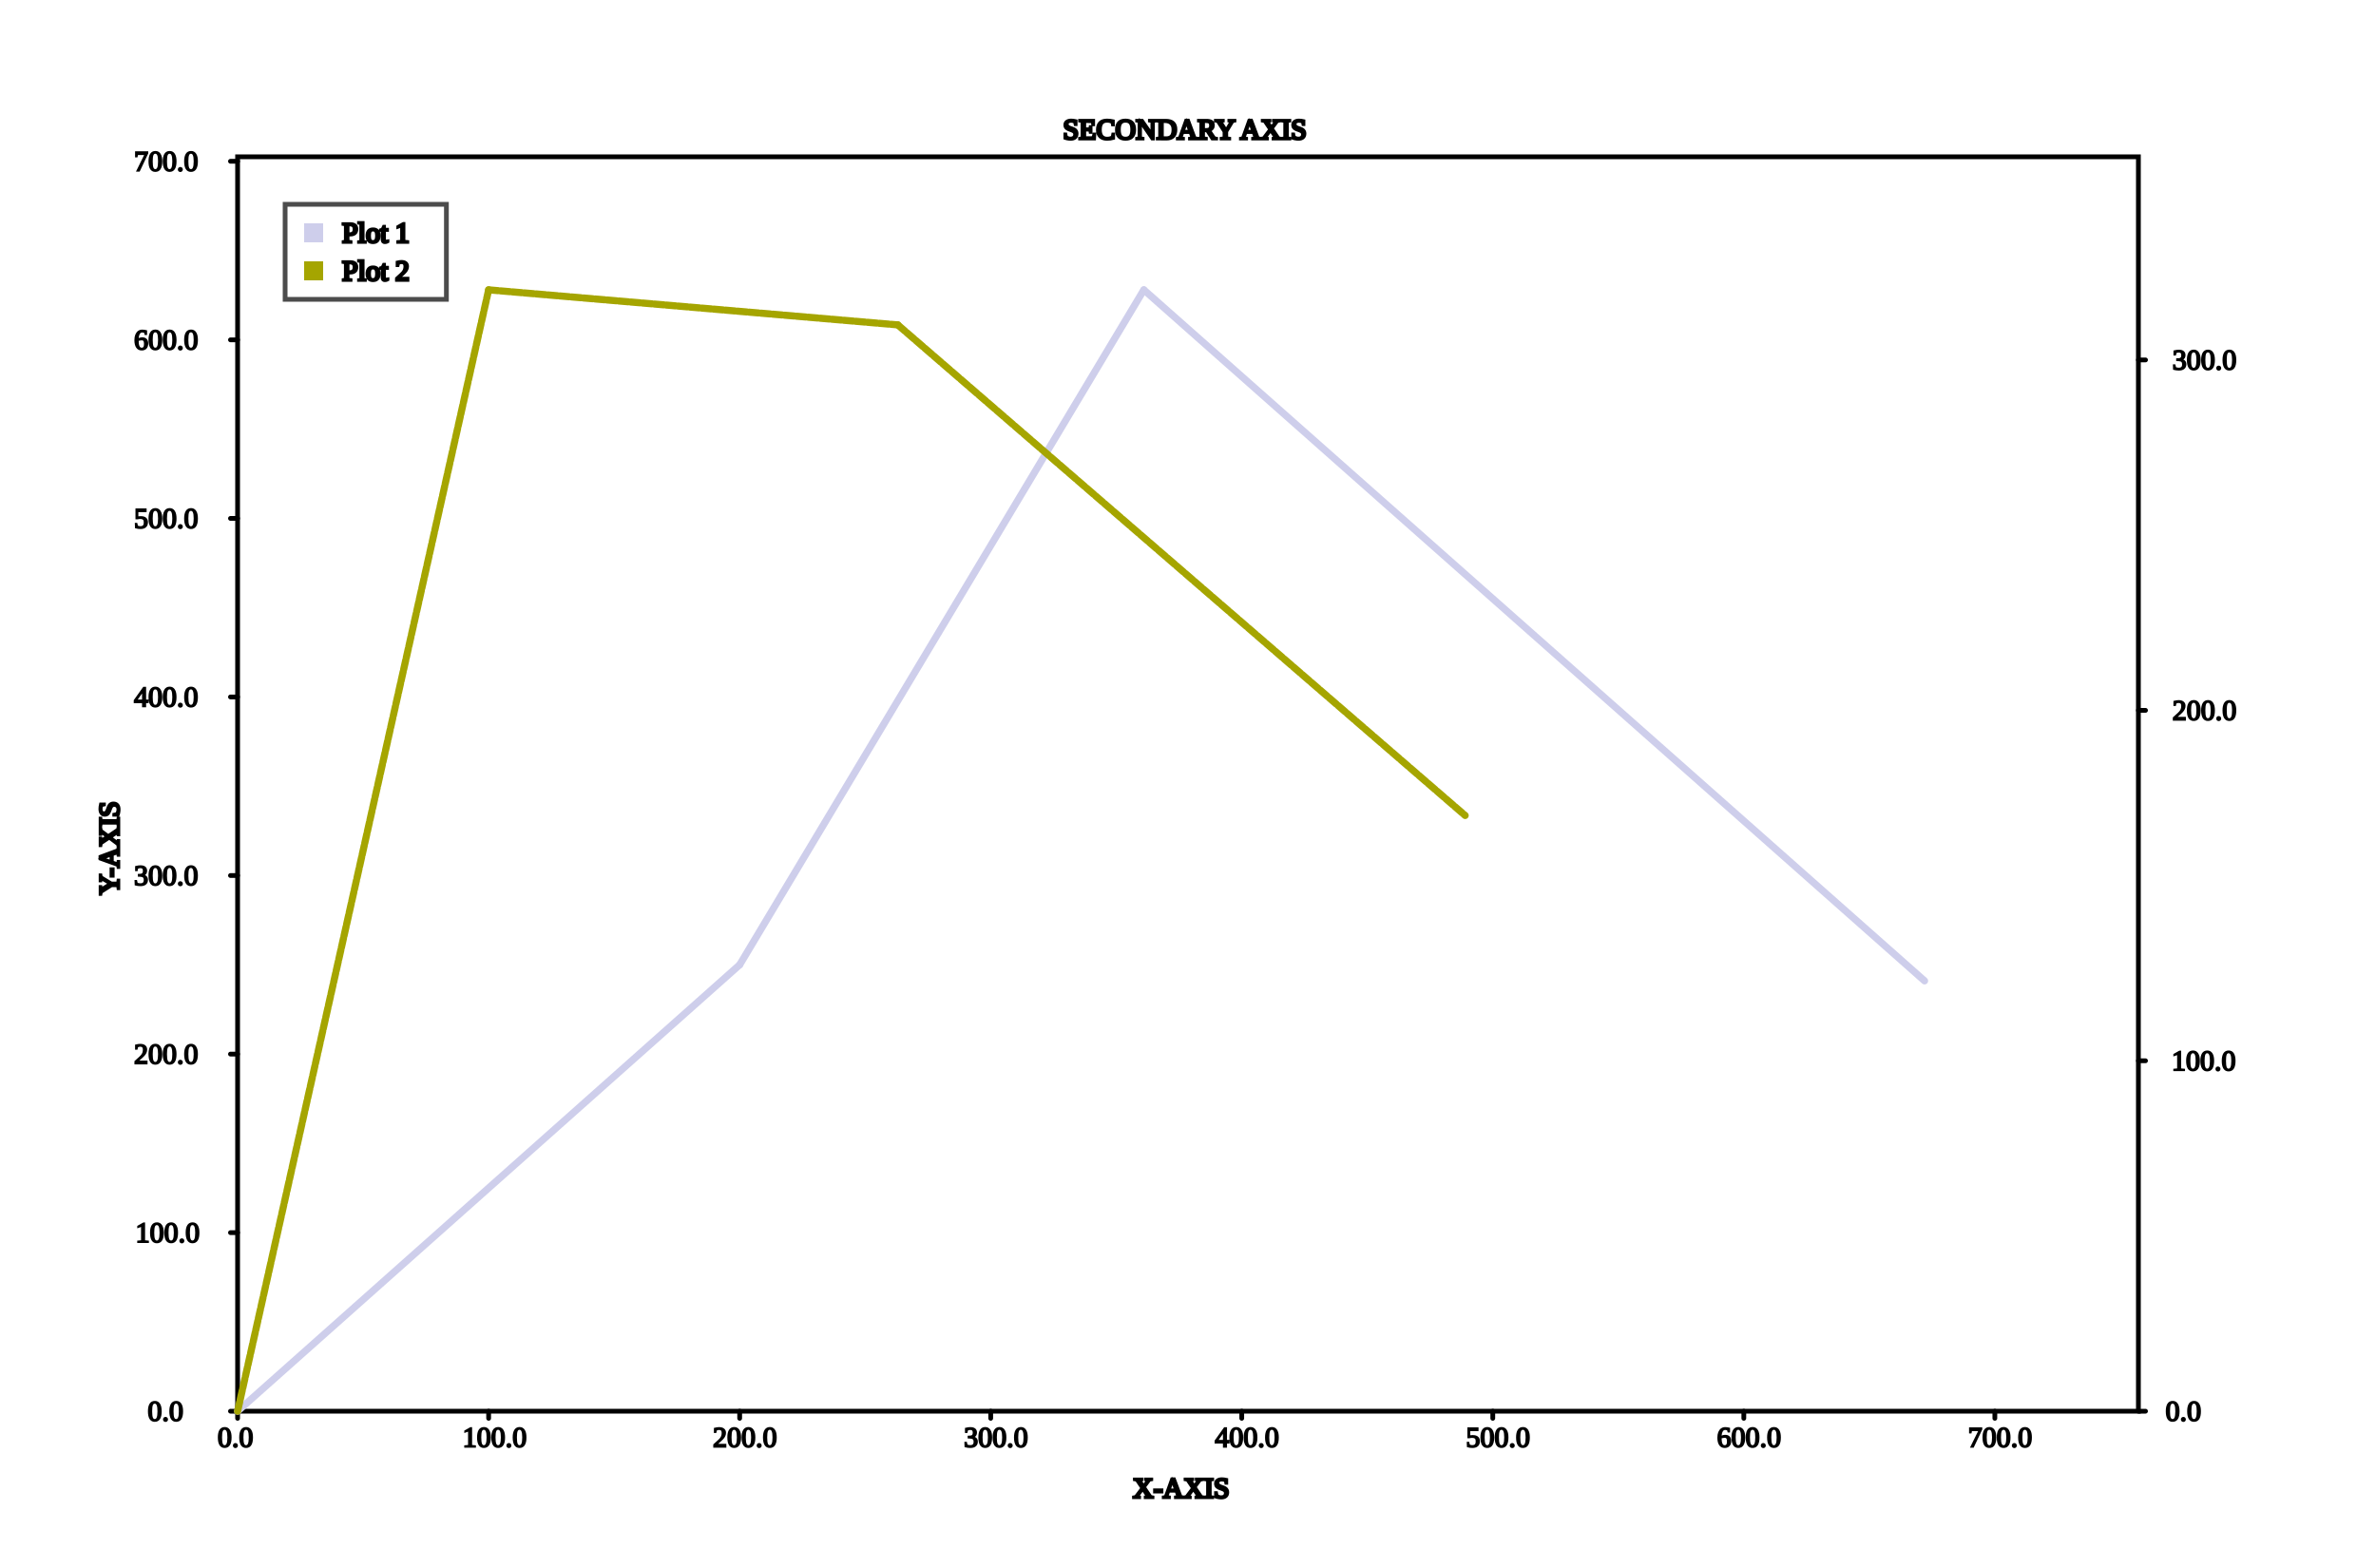
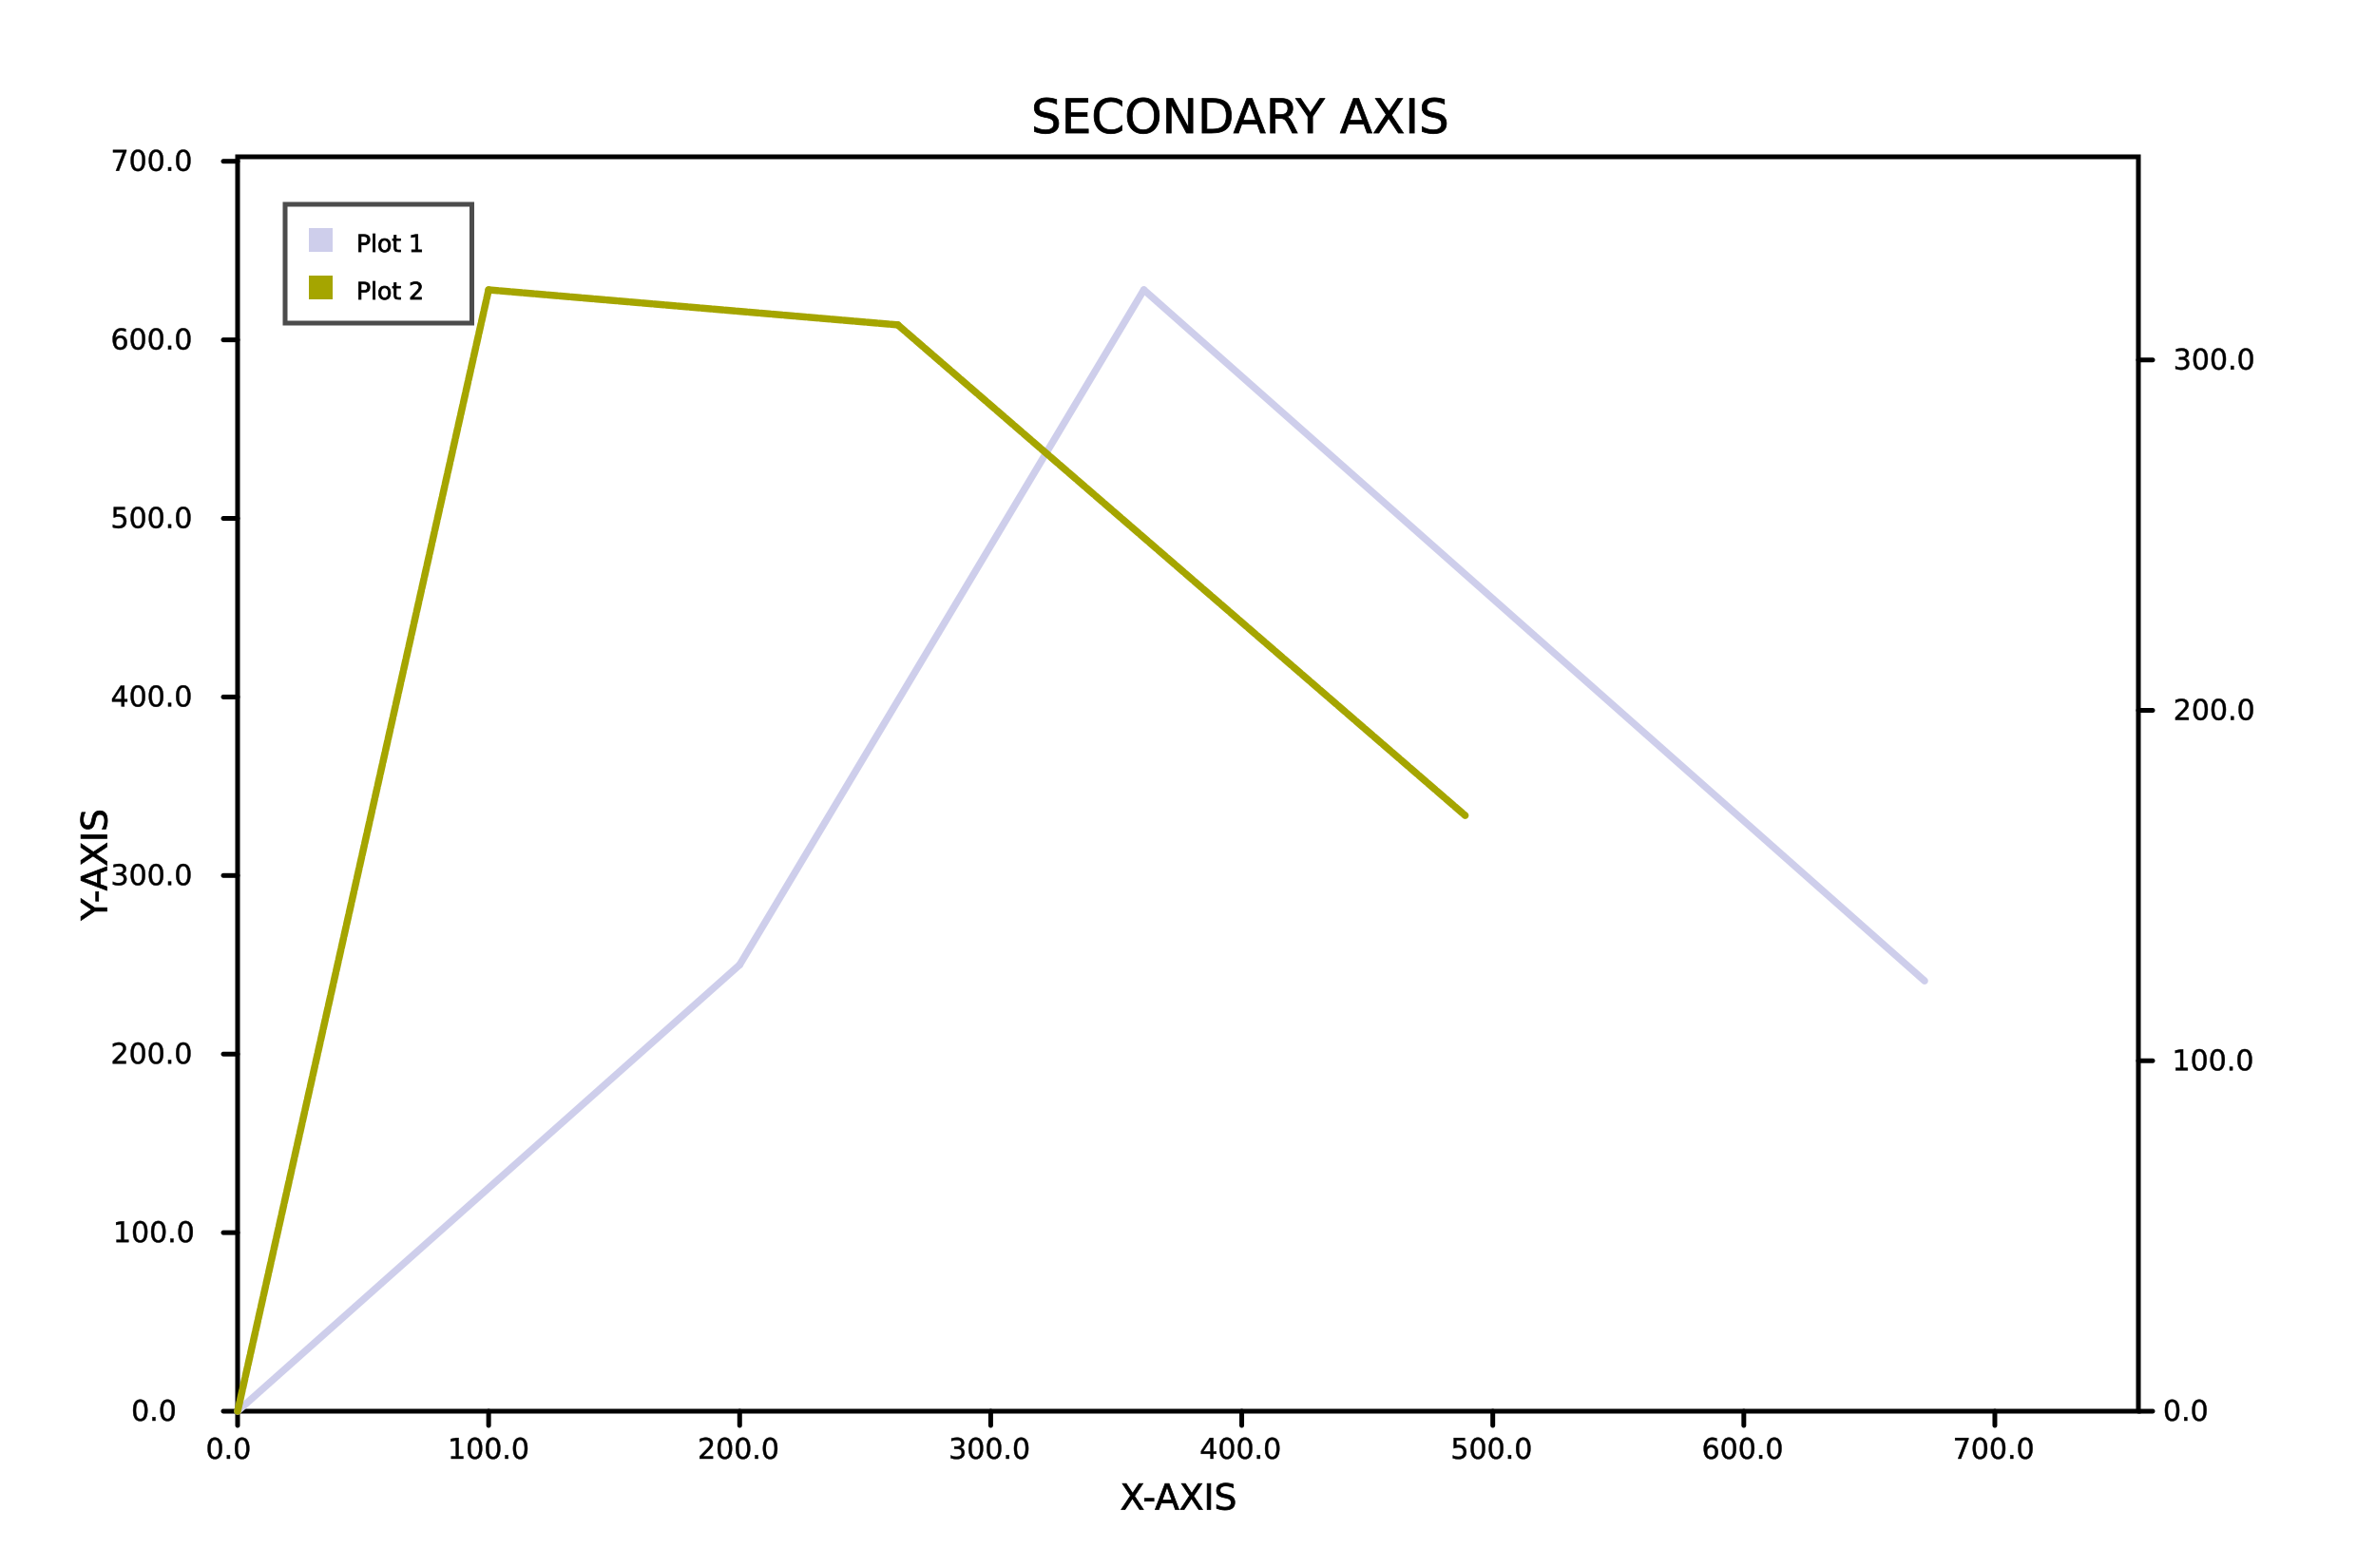
<svg xmlns="http://www.w3.org/2000/svg" height="660.0" width="1000.0" version="4.0">
  <rect width="100%" height="100%" fill="white" />
+   <defs>
+     <style type="text/css">@font-face {font-family: DejaVuSans;src: url('DejaVuSans.ttf');}</style>
+   </defs>
  <rect x="100.0" y="66.0" width="800.0" height="528.0" style="fill:rgb(255,255,255);stroke-width:2.0;stroke:rgb(0,0,0);opacity:1;fill-opacity:0;" />
-   <line x1="100.0" y1="597.0" x2="100.0" y2="594.0" style="stroke:rgb(0.0,0.0,0.0);stroke-width:2.0;opacity:1.0;stroke-linecap:round" />
-   <text x="91.58" y="609.0" stroke="#000000" stroke-width="0.7" transform="rotate(-0.0,91.58,609.0)">0.0</text>
-   <line x1="205.655" y1="597.0" x2="205.655" y2="594.0" style="stroke:rgb(0.0,0.0,0.0);stroke-width:2.0;opacity:1.0;stroke-linecap:round" />
-   <text x="194.675" y="609.0" stroke="#000000" stroke-width="0.7" transform="rotate(-0.0,194.6748,609.0)">100.0</text>
-   <line x1="311.31" y1="597.0" x2="311.31" y2="594.0" style="stroke:rgb(0.0,0.0,0.0);stroke-width:2.0;opacity:1.0;stroke-linecap:round" />
-   <text x="300.01" y="609.0" stroke="#000000" stroke-width="0.7" transform="rotate(-0.0,300.0095,609.0)">200.0</text>
-   <line x1="416.964" y1="597.0" x2="416.964" y2="594.0" style="stroke:rgb(0.0,0.0,0.0);stroke-width:2.0;opacity:1.0;stroke-linecap:round" />
-   <text x="405.664" y="609.0" stroke="#000000" stroke-width="0.7" transform="rotate(-0.0,405.6643,609.0)">300.0</text>
-   <line x1="522.619" y1="597.0" x2="522.619" y2="594.0" style="stroke:rgb(0.0,0.0,0.0);stroke-width:2.0;opacity:1.0;stroke-linecap:round" />
-   <text x="511.319" y="609.0" stroke="#000000" stroke-width="0.7" transform="rotate(-0.0,511.3191,609.0)">400.0</text>
-   <line x1="628.274" y1="597.0" x2="628.274" y2="594.0" style="stroke:rgb(0.0,0.0,0.0);stroke-width:2.0;opacity:1.0;stroke-linecap:round" />
-   <text x="616.974" y="609.0" stroke="#000000" stroke-width="0.7" transform="rotate(-0.0,616.9738,609.0)">500.0</text>
-   <line x1="733.929" y1="597.0" x2="733.929" y2="594.0" style="stroke:rgb(0.0,0.0,0.0);stroke-width:2.0;opacity:1.0;stroke-linecap:round" />
-   <text x="722.629" y="609.0" stroke="#000000" stroke-width="0.7" transform="rotate(-0.0,722.6286,609.0)">600.0</text>
-   <line x1="839.583" y1="597.0" x2="839.583" y2="594.0" style="stroke:rgb(0.0,0.0,0.0);stroke-width:2.0;opacity:1.0;stroke-linecap:round" />
-   <text x="828.283" y="609.0" stroke="#000000" stroke-width="0.7" transform="rotate(-0.0,828.2834,609.0)">700.0</text>
-   <line x1="97.0" y1="594.0" x2="100.0" y2="594.0" style="stroke:rgb(0.0,0.0,0.0);stroke-width:2.0;opacity:1.0;stroke-linecap:round" />
-   <text x="62.16" y="598.0" stroke="#000000" stroke-width="0.7" transform="rotate(-0.0,62.16,598.0)">0.0</text>
-   <line x1="97.0" y1="518.841" x2="100.0" y2="518.841" style="stroke:rgb(0.0,0.0,0.0);stroke-width:2.0;opacity:1.0;stroke-linecap:round" />
-   <text x="57.04" y="522.841" stroke="#000000" stroke-width="0.7" transform="rotate(-0.0,57.04,522.8408)">100.0</text>
-   <line x1="97.0" y1="443.682" x2="100.0" y2="443.682" style="stroke:rgb(0.0,0.0,0.0);stroke-width:2.0;opacity:1.0;stroke-linecap:round" />
-   <text x="56.4" y="447.682" stroke="#000000" stroke-width="0.7" transform="rotate(-0.0,56.4,447.6815)">200.0</text>
-   <line x1="97.0" y1="368.522" x2="100.0" y2="368.522" style="stroke:rgb(0.0,0.0,0.0);stroke-width:2.0;opacity:1.0;stroke-linecap:round" />
-   <text x="56.4" y="372.522" stroke="#000000" stroke-width="0.7" transform="rotate(-0.0,56.4,372.5223)">300.0</text>
-   <line x1="97.0" y1="293.363" x2="100.0" y2="293.363" style="stroke:rgb(0.0,0.0,0.0);stroke-width:2.0;opacity:1.0;stroke-linecap:round" />
-   <text x="56.4" y="297.363" stroke="#000000" stroke-width="0.7" transform="rotate(-0.0,56.4,297.3631)">400.0</text>
-   <line x1="97.0" y1="218.204" x2="100.0" y2="218.204" style="stroke:rgb(0.0,0.0,0.0);stroke-width:2.0;opacity:1.0;stroke-linecap:round" />
-   <text x="56.4" y="222.204" stroke="#000000" stroke-width="0.7" transform="rotate(-0.0,56.4,222.2038)">500.0</text>
-   <line x1="97.0" y1="143.045" x2="100.0" y2="143.045" style="stroke:rgb(0.0,0.0,0.0);stroke-width:2.0;opacity:1.0;stroke-linecap:round" />
-   <text x="56.4" y="147.045" stroke="#000000" stroke-width="0.7" transform="rotate(-0.0,56.4,147.0446)">600.0</text>
-   <line x1="97.0" y1="67.885" x2="100.0" y2="67.885" style="stroke:rgb(0.0,0.0,0.0);stroke-width:2.0;opacity:1.0;stroke-linecap:round" />
-   <text x="56.4" y="71.885" stroke="#000000" stroke-width="0.7" transform="rotate(-0.0,56.4,71.88538)">700.0</text>
-   <line x1="900.0" y1="594.0" x2="903.0" y2="594.0" style="stroke:rgb(0.0,0.0,0.0);stroke-width:2.0;opacity:1.0;stroke-linecap:round" />
-   <text x="911.42" y="598.0" stroke="#000000" stroke-width="0.7" transform="rotate(-0.0,911.42,598.0)">0.0</text>
-   <line x1="900.0" y1="446.5" x2="903.0" y2="446.5" style="stroke:rgb(0.0,0.0,0.0);stroke-width:2.0;opacity:1.0;stroke-linecap:round" />
-   <text x="913.98" y="450.5" stroke="#000000" stroke-width="0.7" transform="rotate(-0.0,913.98,450.5)">100.0</text>
-   <line x1="900.0" y1="299.0" x2="903.0" y2="299.0" style="stroke:rgb(0.0,0.0,0.0);stroke-width:2.0;opacity:1.0;stroke-linecap:round" />
-   <text x="914.3" y="303.0" stroke="#000000" stroke-width="0.7" transform="rotate(-0.0,914.3,303.0)">200.0</text>
-   <line x1="900.0" y1="151.5" x2="903.0" y2="151.5" style="stroke:rgb(0.0,0.0,0.0);stroke-width:2.0;opacity:1.0;stroke-linecap:round" />
-   <text x="914.3" y="155.5" stroke="#000000" stroke-width="0.7" transform="rotate(-0.0,914.3,155.5)">300.0</text>
+   <line x1="100.0" y1="600.0" x2="100.0" y2="594.0" style="stroke:rgb(0.0,0.0,0.0);stroke-width:2.0;opacity:1.0;stroke-linecap:round" />
+   <text font-size="12.0" font-family="DejaVuSans" x="86.62" y="614.0" stroke="#000000" stroke-width="0.175" transform="rotate(-0.0,86.62,614.0)">0.0</text>
+   <line x1="205.655" y1="600.0" x2="205.655" y2="594.0" style="stroke:rgb(0.0,0.0,0.0);stroke-width:2.0;opacity:1.0;stroke-linecap:round" />
+   <text font-size="12.0" font-family="DejaVuSans" x="188.435" y="614.0" stroke="#000000" stroke-width="0.175" transform="rotate(-0.0,188.4348,614.0)">100.0</text>
+   <line x1="311.31" y1="600.0" x2="311.31" y2="594.0" style="stroke:rgb(0.0,0.0,0.0);stroke-width:2.0;opacity:1.0;stroke-linecap:round" />
+   <text font-size="12.0" font-family="DejaVuSans" x="293.61" y="614.0" stroke="#000000" stroke-width="0.175" transform="rotate(-0.0,293.6095,614.0)">200.0</text>
+   <line x1="416.964" y1="600.0" x2="416.964" y2="594.0" style="stroke:rgb(0.0,0.0,0.0);stroke-width:2.0;opacity:1.0;stroke-linecap:round" />
+   <text font-size="12.0" font-family="DejaVuSans" x="399.264" y="614.0" stroke="#000000" stroke-width="0.175" transform="rotate(-0.0,399.2643,614.0)">300.0</text>
+   <line x1="522.619" y1="600.0" x2="522.619" y2="594.0" style="stroke:rgb(0.0,0.0,0.0);stroke-width:2.0;opacity:1.0;stroke-linecap:round" />
+   <text font-size="12.0" font-family="DejaVuSans" x="504.919" y="614.0" stroke="#000000" stroke-width="0.175" transform="rotate(-0.0,504.919,614.0)">400.0</text>
+   <line x1="628.274" y1="600.0" x2="628.274" y2="594.0" style="stroke:rgb(0.0,0.0,0.0);stroke-width:2.0;opacity:1.0;stroke-linecap:round" />
+   <text font-size="12.0" font-family="DejaVuSans" x="610.574" y="614.0" stroke="#000000" stroke-width="0.175" transform="rotate(-0.0,610.5738,614.0)">500.0</text>
+   <line x1="733.929" y1="600.0" x2="733.929" y2="594.0" style="stroke:rgb(0.0,0.0,0.0);stroke-width:2.0;opacity:1.0;stroke-linecap:round" />
+   <text font-size="12.0" font-family="DejaVuSans" x="716.229" y="614.0" stroke="#000000" stroke-width="0.175" transform="rotate(-0.0,716.2286,614.0)">600.0</text>
+   <line x1="839.583" y1="600.0" x2="839.583" y2="594.0" style="stroke:rgb(0.0,0.0,0.0);stroke-width:2.0;opacity:1.0;stroke-linecap:round" />
+   <text font-size="12.0" font-family="DejaVuSans" x="821.883" y="614.0" stroke="#000000" stroke-width="0.175" transform="rotate(-0.0,821.8834,614.0)">700.0</text>
+   <line x1="94.0" y1="594.0" x2="100.0" y2="594.0" style="stroke:rgb(0.0,0.0,0.0);stroke-width:2.0;opacity:1.0;stroke-linecap:round" />
+   <text font-size="12.0" font-family="DejaVuSans" x="55.24" y="598.0" stroke="#000000" stroke-width="0.175" transform="rotate(-0.0,55.24,598.0)">0.0</text>
+   <line x1="94.0" y1="518.841" x2="100.0" y2="518.841" style="stroke:rgb(0.0,0.0,0.0);stroke-width:2.0;opacity:1.0;stroke-linecap:round" />
+   <text font-size="12.0" font-family="DejaVuSans" x="47.56" y="522.841" stroke="#000000" stroke-width="0.175" transform="rotate(-0.0,47.56,522.8408)">100.0</text>
+   <line x1="94.0" y1="443.682" x2="100.0" y2="443.682" style="stroke:rgb(0.0,0.0,0.0);stroke-width:2.0;opacity:1.0;stroke-linecap:round" />
+   <text font-size="12.0" font-family="DejaVuSans" x="46.6" y="447.682" stroke="#000000" stroke-width="0.175" transform="rotate(-0.0,46.6,447.6815)">200.0</text>
+   <line x1="94.0" y1="368.522" x2="100.0" y2="368.522" style="stroke:rgb(0.0,0.0,0.0);stroke-width:2.0;opacity:1.0;stroke-linecap:round" />
+   <text font-size="12.0" font-family="DejaVuSans" x="46.6" y="372.522" stroke="#000000" stroke-width="0.175" transform="rotate(-0.0,46.6,372.5223)">300.0</text>
+   <line x1="94.0" y1="293.363" x2="100.0" y2="293.363" style="stroke:rgb(0.0,0.0,0.0);stroke-width:2.0;opacity:1.0;stroke-linecap:round" />
+   <text font-size="12.0" font-family="DejaVuSans" x="46.6" y="297.363" stroke="#000000" stroke-width="0.175" transform="rotate(-0.0,46.6,297.3631)">400.0</text>
+   <line x1="94.0" y1="218.204" x2="100.0" y2="218.204" style="stroke:rgb(0.0,0.0,0.0);stroke-width:2.0;opacity:1.0;stroke-linecap:round" />
+   <text font-size="12.0" font-family="DejaVuSans" x="46.6" y="222.204" stroke="#000000" stroke-width="0.175" transform="rotate(-0.0,46.6,222.2038)">500.0</text>
+   <line x1="94.0" y1="143.045" x2="100.0" y2="143.045" style="stroke:rgb(0.0,0.0,0.0);stroke-width:2.0;opacity:1.0;stroke-linecap:round" />
+   <text font-size="12.0" font-family="DejaVuSans" x="46.6" y="147.045" stroke="#000000" stroke-width="0.175" transform="rotate(-0.0,46.6,147.0446)">600.0</text>
+   <line x1="94.0" y1="67.885" x2="100.0" y2="67.885" style="stroke:rgb(0.0,0.0,0.0);stroke-width:2.0;opacity:1.0;stroke-linecap:round" />
+   <text font-size="12.0" font-family="DejaVuSans" x="46.6" y="71.885" stroke="#000000" stroke-width="0.175" transform="rotate(-0.0,46.6,71.88538)">700.0</text>
+   <line x1="900.0" y1="594.0" x2="906.0" y2="594.0" style="stroke:rgb(0.0,0.0,0.0);stroke-width:2.0;opacity:1.0;stroke-linecap:round" />
+   <text font-size="12.0" font-family="DejaVuSans" x="910.38" y="598.0" stroke="#000000" stroke-width="0.175" transform="rotate(-0.0,910.38,598.0)">0.0</text>
+   <line x1="900.0" y1="446.5" x2="906.0" y2="446.5" style="stroke:rgb(0.0,0.0,0.0);stroke-width:2.0;opacity:1.0;stroke-linecap:round" />
+   <text font-size="12.0" font-family="DejaVuSans" x="914.22" y="450.5" stroke="#000000" stroke-width="0.175" transform="rotate(-0.0,914.22,450.5)">100.0</text>
+   <line x1="900.0" y1="299.0" x2="906.0" y2="299.0" style="stroke:rgb(0.0,0.0,0.0);stroke-width:2.0;opacity:1.0;stroke-linecap:round" />
+   <text font-size="12.0" font-family="DejaVuSans" x="914.7" y="303.0" stroke="#000000" stroke-width="0.175" transform="rotate(-0.0,914.7,303.0)">200.0</text>
+   <line x1="900.0" y1="151.5" x2="906.0" y2="151.5" style="stroke:rgb(0.0,0.0,0.0);stroke-width:2.0;opacity:1.0;stroke-linecap:round" />
+   <text font-size="12.0" font-family="DejaVuSans" x="914.7" y="155.5" stroke="#000000" stroke-width="0.175" transform="rotate(-0.0,914.7,155.5)">300.0</text>
  <line x1="100.0" y1="594.0" x2="311.31" y2="406.102" style="stroke:rgb(206.04,206.04,235.11);stroke-width:3.0;opacity:1.0;stroke-linecap:round" />
  <line x1="311.31" y1="406.102" x2="481.414" y2="122.0" style="stroke:rgb(206.04,206.04,235.11);stroke-width:3.0;opacity:1.0;stroke-linecap:round" />
  <line x1="481.414" y1="122.0" x2="810.0" y2="412.866" style="stroke:rgb(206.04,206.04,235.11);stroke-width:3.0;opacity:1.0;stroke-linecap:round" />
  <line x1="100.0" y1="594.0" x2="205.655" y2="122.0" style="stroke:rgb(164.985,164.985,0.0);stroke-width:3.0;opacity:1.0;stroke-linecap:round;stroke-dasharray:4 1" />
  <line x1="205.655" y1="122.0" x2="377.872" y2="136.75" style="stroke:rgb(164.985,164.985,0.0);stroke-width:3.0;opacity:1.0;stroke-linecap:round;stroke-dasharray:4 1" />
  <line x1="377.872" y1="136.75" x2="616.652" y2="343.25" style="stroke:rgb(164.985,164.985,0.0);stroke-width:3.0;opacity:1.0;stroke-linecap:round;stroke-dasharray:4 1" />
-   <text x="447.375" y="58.5" stroke="#000000" stroke-width="1.2" transform="rotate(-0.0,447.375,58.5)">SECONDARY AXIS</text>
-   <text x="476.8" y="630.4" stroke="#000000" stroke-width="1.2" transform="rotate(-0.0,476.8,630.4)">X-AXIS</text>
-   <text x="50.0" y="376.6" stroke="#000000" stroke-width="1.2" transform="rotate(-90.0,50.0,376.6)">Y-AXIS</text>
-   <rect x="120.0" y="86.0" width="67.88" height="40.0" style="fill:rgb(255.0,255.0,255.0);stroke-width:2.0;stroke:rgb(0.0,0.0,0.0);opacity:0.7" />
-   <rect x="128.0" y="94.0" width="8.0" height="8.0" style="fill:rgb(206.04,206.04,235.11);stroke-width:0;stroke:rgb(0,0,0);opacity:1.0" />
-   <text x="144.0" y="102.0" stroke="#000000" stroke-width="1.2" transform="rotate(-0.0,144.0,102.0)">Plot 1</text>
-   <rect x="128.0" y="110.0" width="8.0" height="8.0" style="fill:rgb(164.985,164.985,0.0);stroke-width:0;stroke:rgb(0,0,0);opacity:1.0" />
-   <text x="144.0" y="118.0" stroke="#000000" stroke-width="1.2" transform="rotate(-0.0,144.0,118.0)">Plot 2</text>
+   <text font-size="20.0" font-family="DejaVuSans" x="434.0" y="56.0" stroke="#000000" stroke-width="0.3" transform="rotate(-0.0,434.0,56.0)">SECONDARY AXIS</text>
+   <text font-size="15.0" font-family="DejaVuSans" x="471.45" y="635.4" stroke="#000000" stroke-width="0.3" transform="rotate(-0.0,471.45,635.4)">X-AXIS</text>
+   <text font-size="15.0" font-family="DejaVuSans" x="45.0" y="387.4" stroke="#000000" stroke-width="0.3" transform="rotate(-90.0,45.0,387.4)">Y-AXIS</text>
+   <rect x="120.0" y="86.0" width="78.6" height="50.0" style="fill:rgb(255.0,255.0,255.0);stroke-width:2.0;stroke:rgb(0.0,0.0,0.0);opacity:0.7" />
+   <rect x="130.0" y="96.0" width="10.0" height="10.0" style="fill:rgb(206.04,206.04,235.11);stroke-width:0;stroke:rgb(0,0,0);opacity:1.0" />
+   <text font-size="10.0" font-family="DejaVuSans" x="150.0" y="106.0" stroke="#000000" stroke-width="0.3" transform="rotate(-0.0,150.0,106.0)">Plot 1</text>
+   <rect x="130.0" y="116.0" width="10.0" height="10.0" style="fill:rgb(164.985,164.985,0.0);stroke-width:0;stroke:rgb(0,0,0);opacity:1.0" />
+   <text font-size="10.0" font-family="DejaVuSans" x="150.0" y="126.0" stroke="#000000" stroke-width="0.3" transform="rotate(-0.0,150.0,126.0)">Plot 2</text>
</svg>
